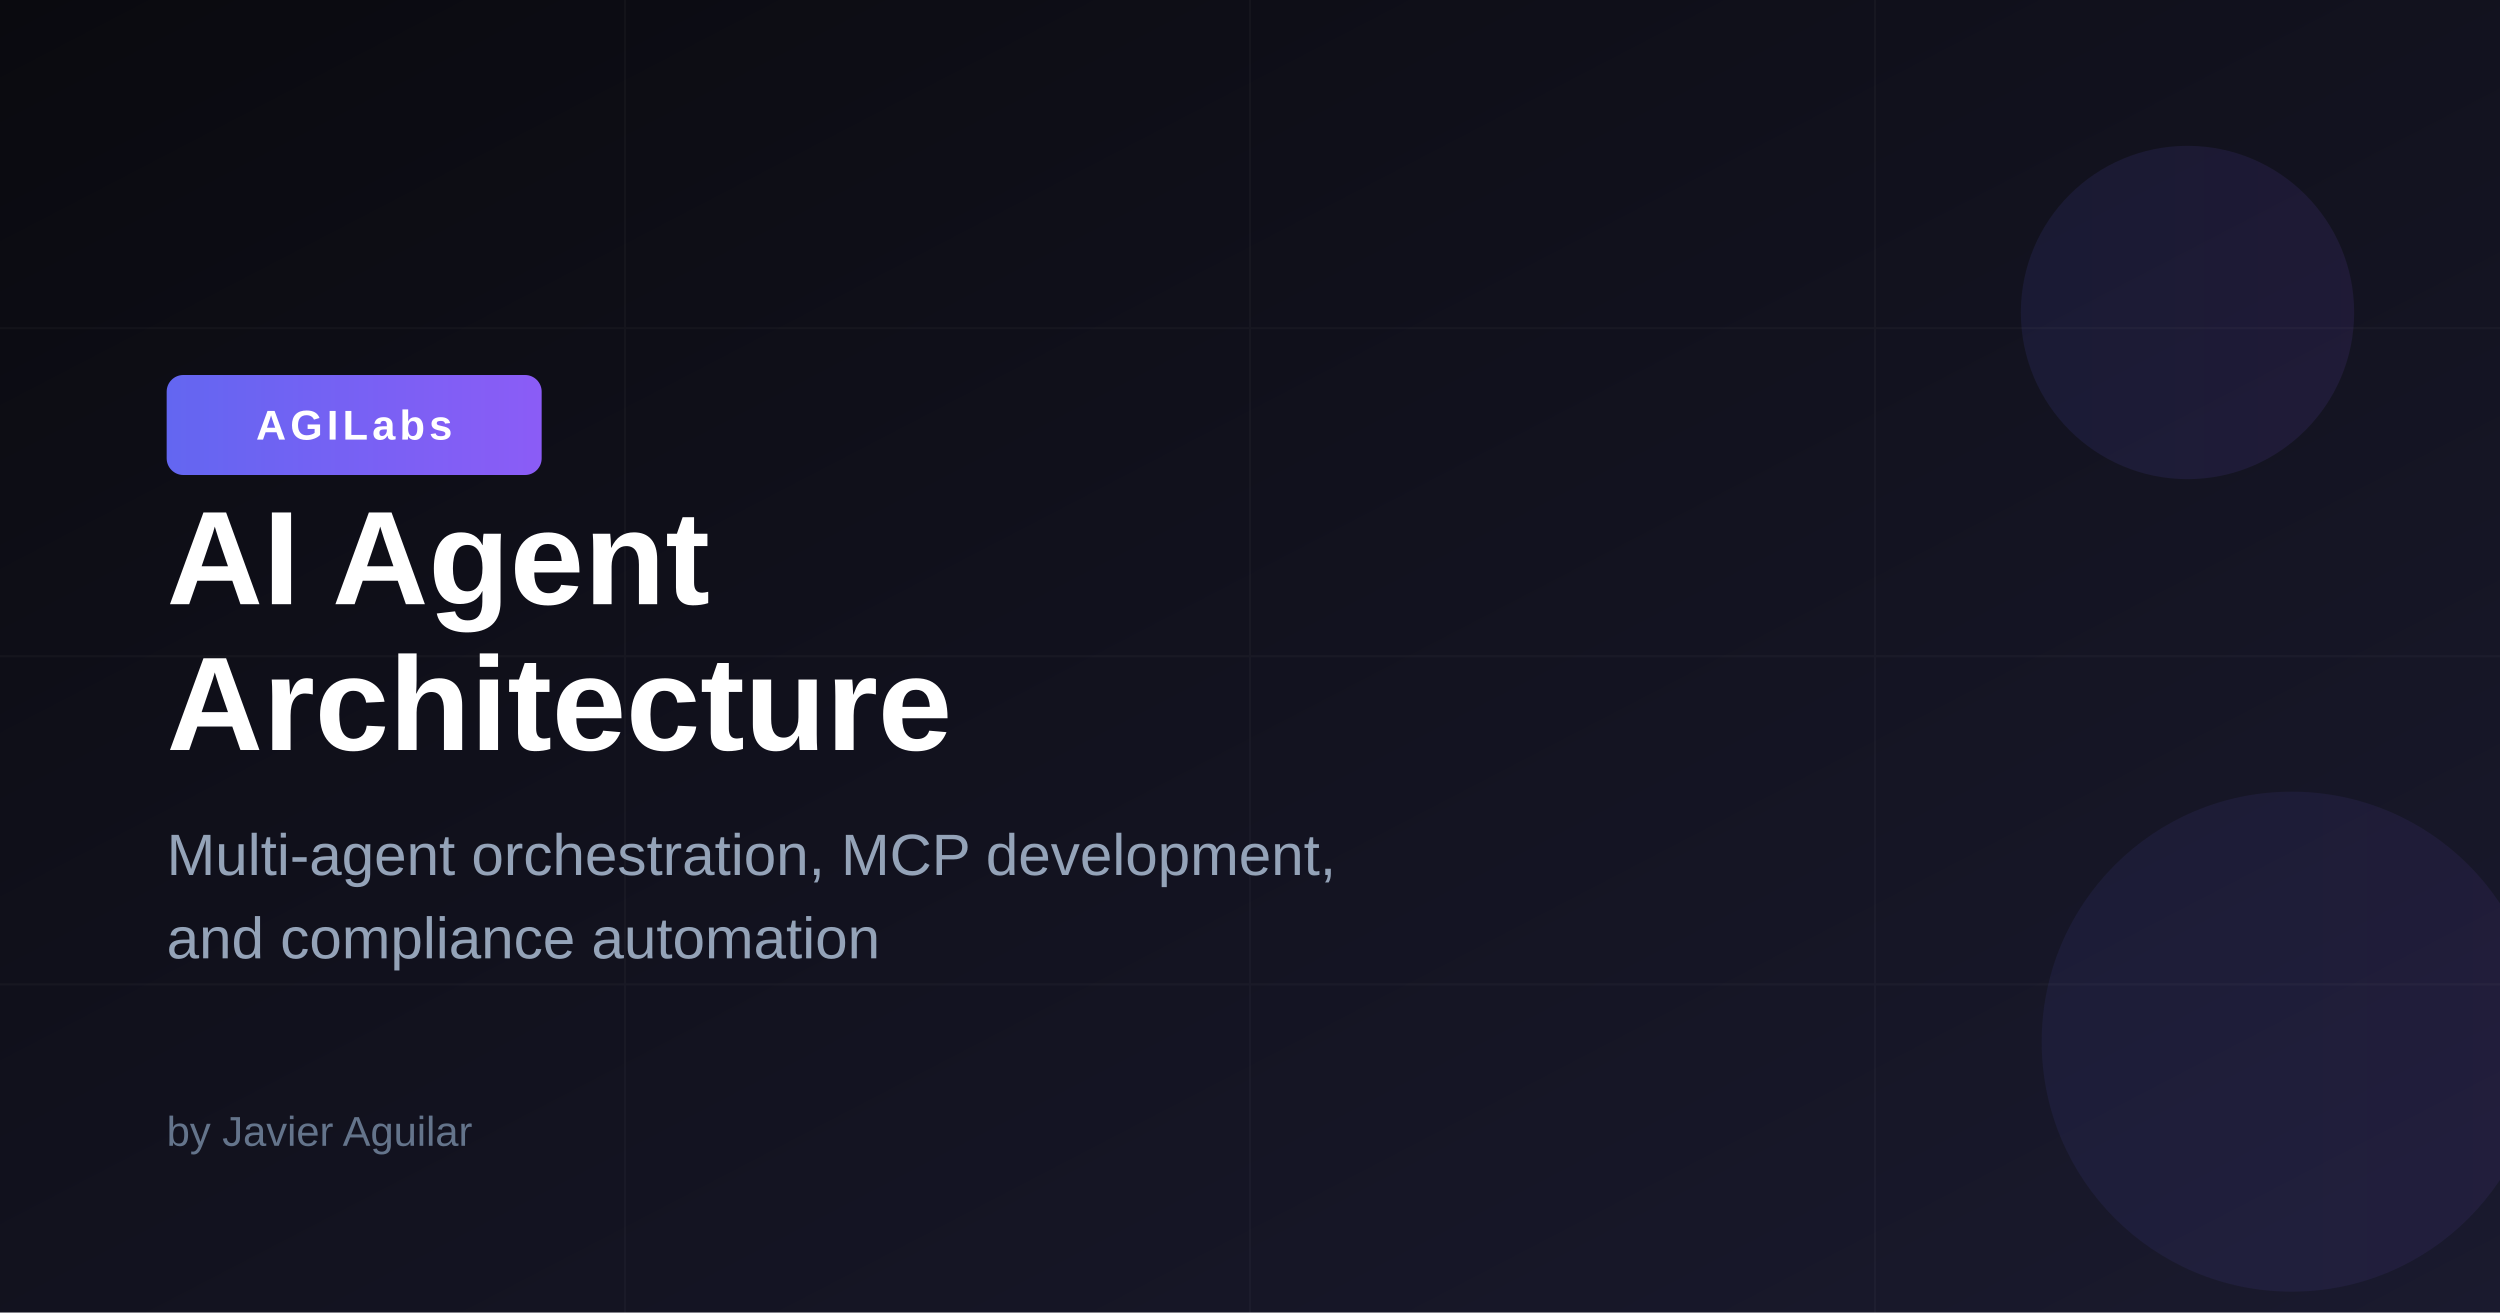
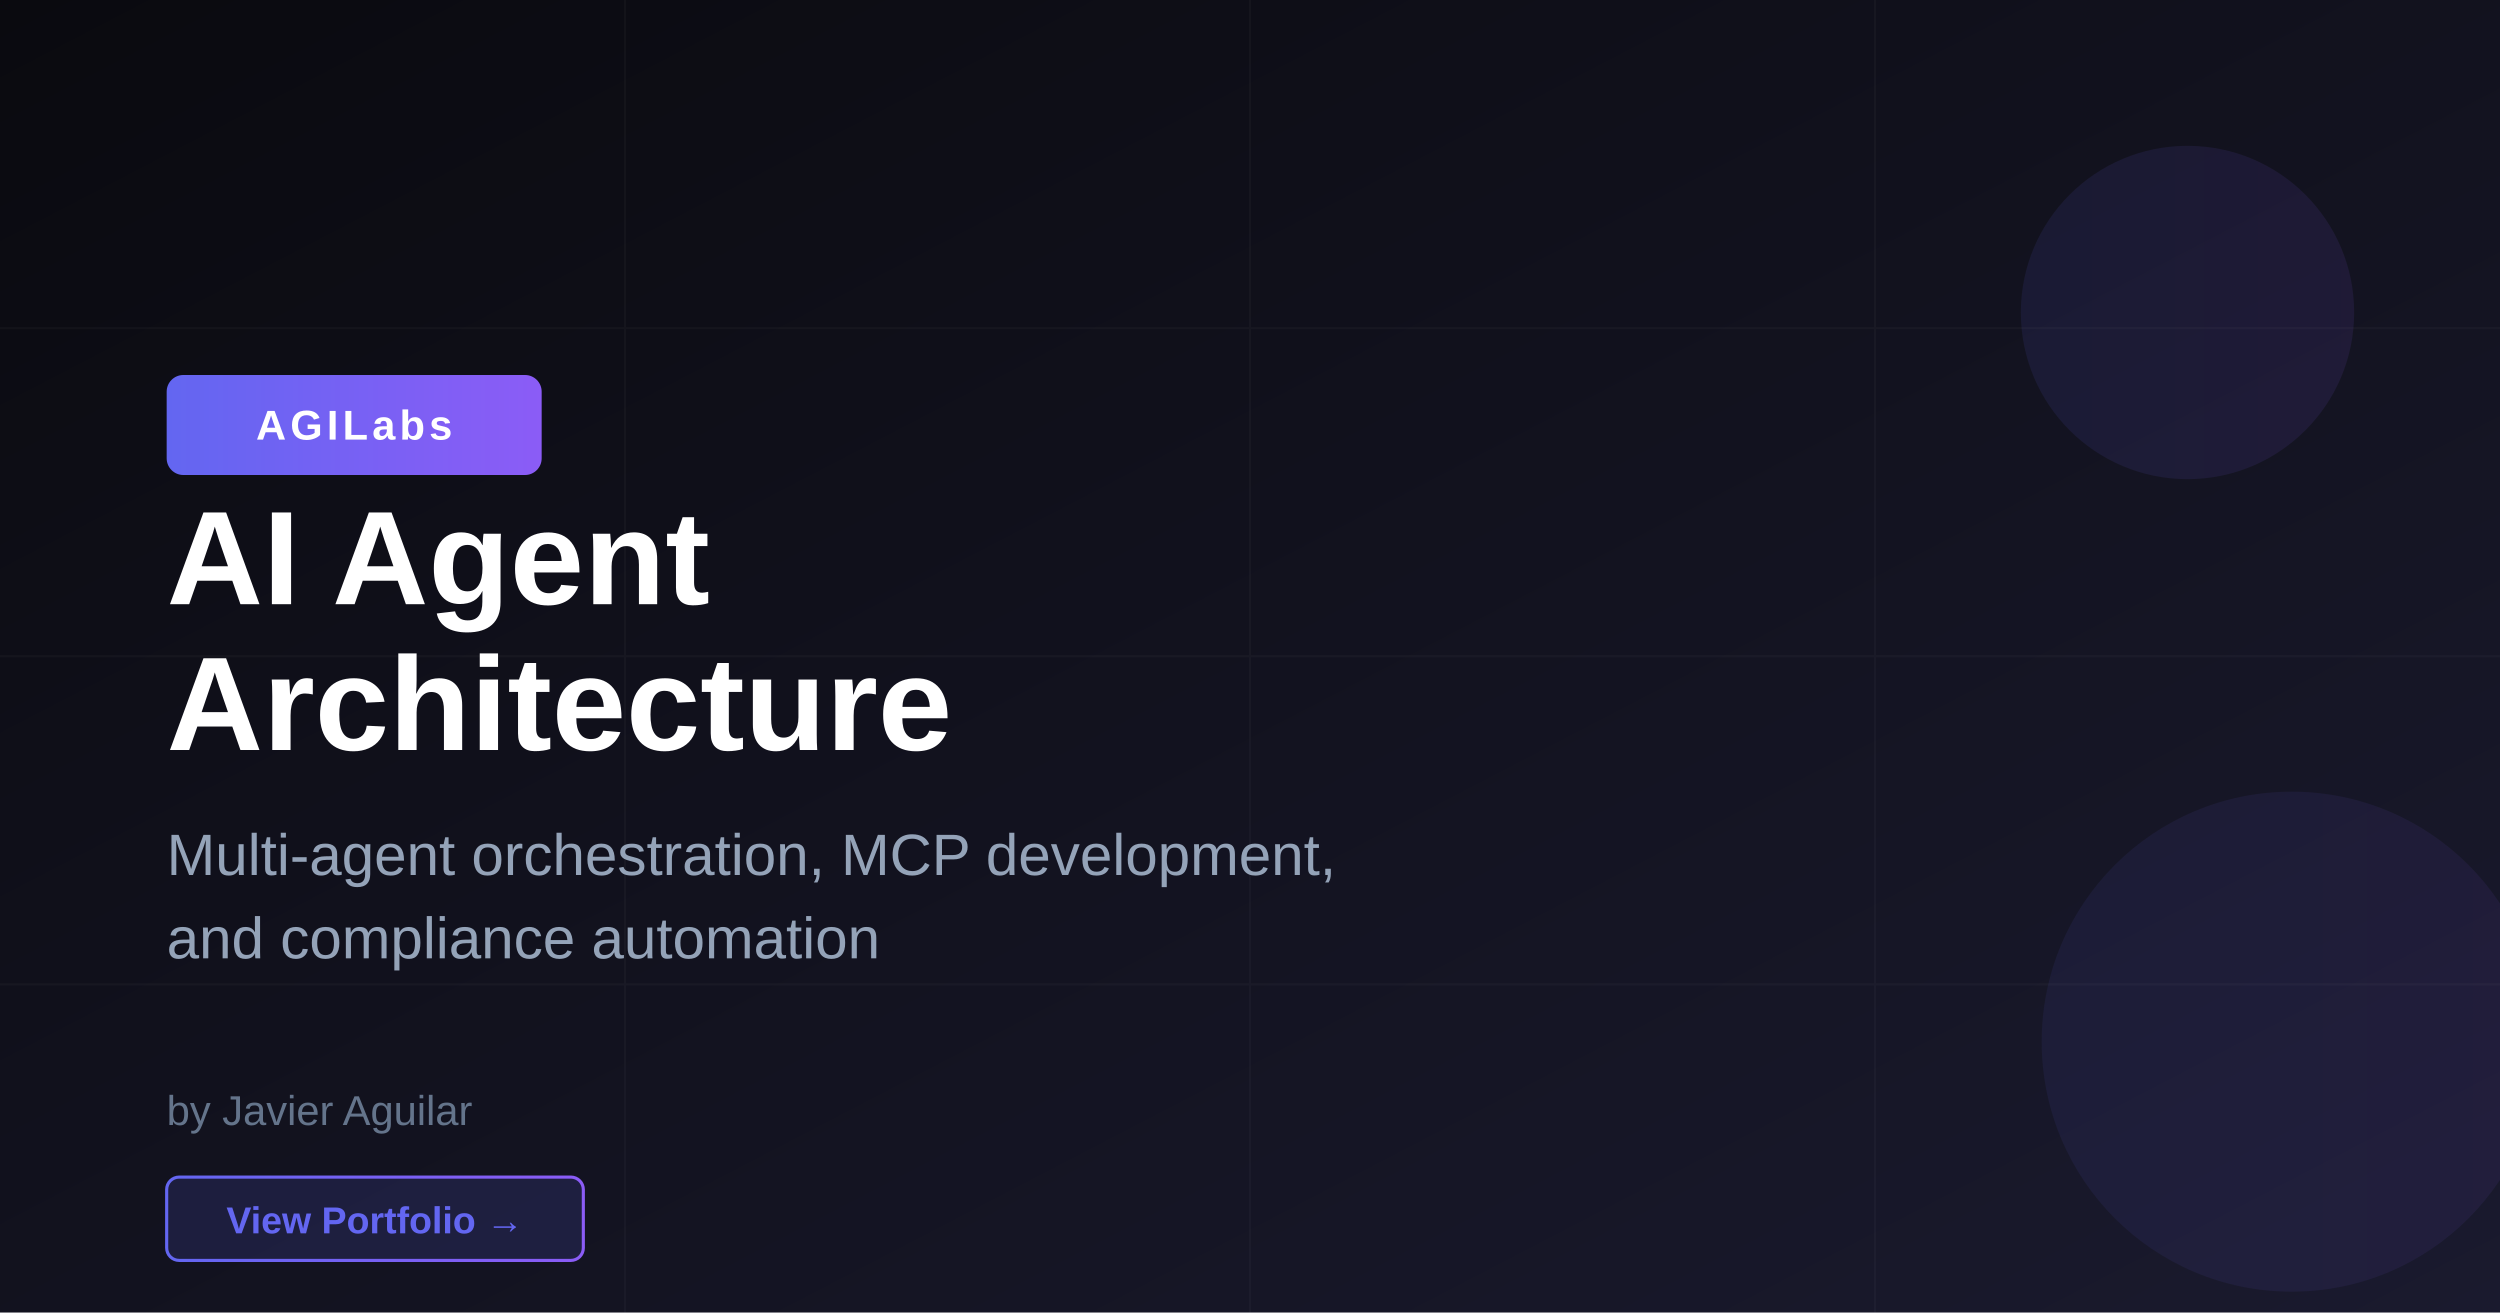
<svg xmlns="http://www.w3.org/2000/svg" width="1200" height="630">
  <defs>
    <linearGradient id="bgGradient" x1="0%" y1="0%" x2="100%" y2="100%">
      <stop offset="0%" style="stop-color:#0a0a0f;stop-opacity:1" />
      <stop offset="100%" style="stop-color:#1a1a2e;stop-opacity:1" />
    </linearGradient>
    <linearGradient id="accentGradient" x1="0%" y1="0%" x2="100%" y2="0%">
      <stop offset="0%" style="stop-color:#6366f1;stop-opacity:1" />
      <stop offset="100%" style="stop-color:#8b5cf6;stop-opacity:1" />
    </linearGradient>
  </defs>
  <rect width="1200" height="630" fill="url(#bgGradient)" />
  <g opacity="0.03">
    <line x1="0" y1="157.5" x2="1200" y2="157.5" stroke="#ffffff" stroke-width="1" />
    <line x1="0" y1="315" x2="1200" y2="315" stroke="#ffffff" stroke-width="1" />
    <line x1="0" y1="472.5" x2="1200" y2="472.5" stroke="#ffffff" stroke-width="1" />
    <line x1="300" y1="0" x2="300" y2="630" stroke="#ffffff" stroke-width="1" />
    <line x1="600" y1="0" x2="600" y2="630" stroke="#ffffff" stroke-width="1" />
    <line x1="900" y1="0" x2="900" y2="630" stroke="#ffffff" stroke-width="1" />
  </g>
  <g>
    <rect x="80" y="180" width="180" height="48" rx="8" fill="url(#accentGradient)" />
    <text x="170" y="211" font-family="Arial, sans-serif" font-size="20" font-weight="700" fill="#ffffff" text-anchor="middle" letter-spacing="2">
      AGILabs
    </text>
    <text x="80" y="290" font-family="Arial, sans-serif" font-size="64" font-weight="700" fill="#ffffff">
      AI Agent
    </text>
    <text x="80" y="360" font-family="Arial, sans-serif" font-size="64" font-weight="700" fill="#ffffff">
      Architecture
    </text>
    <text x="80" y="420" font-family="Arial, sans-serif" font-size="28" font-weight="400" fill="#94a3b8">
      Multi-agent orchestration, MCP development,
    </text>
    <text x="80" y="460" font-family="Arial, sans-serif" font-size="28" font-weight="400" fill="#94a3b8">
      and compliance automation
    </text>
-     <text x="80" y="550" font-family="Arial, sans-serif" font-size="20" font-weight="500" fill="#64748b">
+     <text x="80" y="540" font-family="Arial, sans-serif" font-size="20" font-weight="500" fill="#64748b">
      by Javier Aguilar
    </text>
+     <g>
+       <rect x="80" y="565" width="200" height="40" rx="6" fill="rgba(99, 102, 241, 0.15)" stroke="url(#accentGradient)" stroke-width="1.5" />
+       <text x="180" y="592" font-family="Arial, sans-serif" font-size="18" font-weight="600" fill="#6366f1" text-anchor="middle">
+         View Portfolio →
+       </text>
+     </g>
  </g>
  <circle cx="1050" cy="150" r="80" fill="url(#accentGradient)" opacity="0.1" />
  <circle cx="1100" cy="500" r="120" fill="url(#accentGradient)" opacity="0.08" />
</svg>
